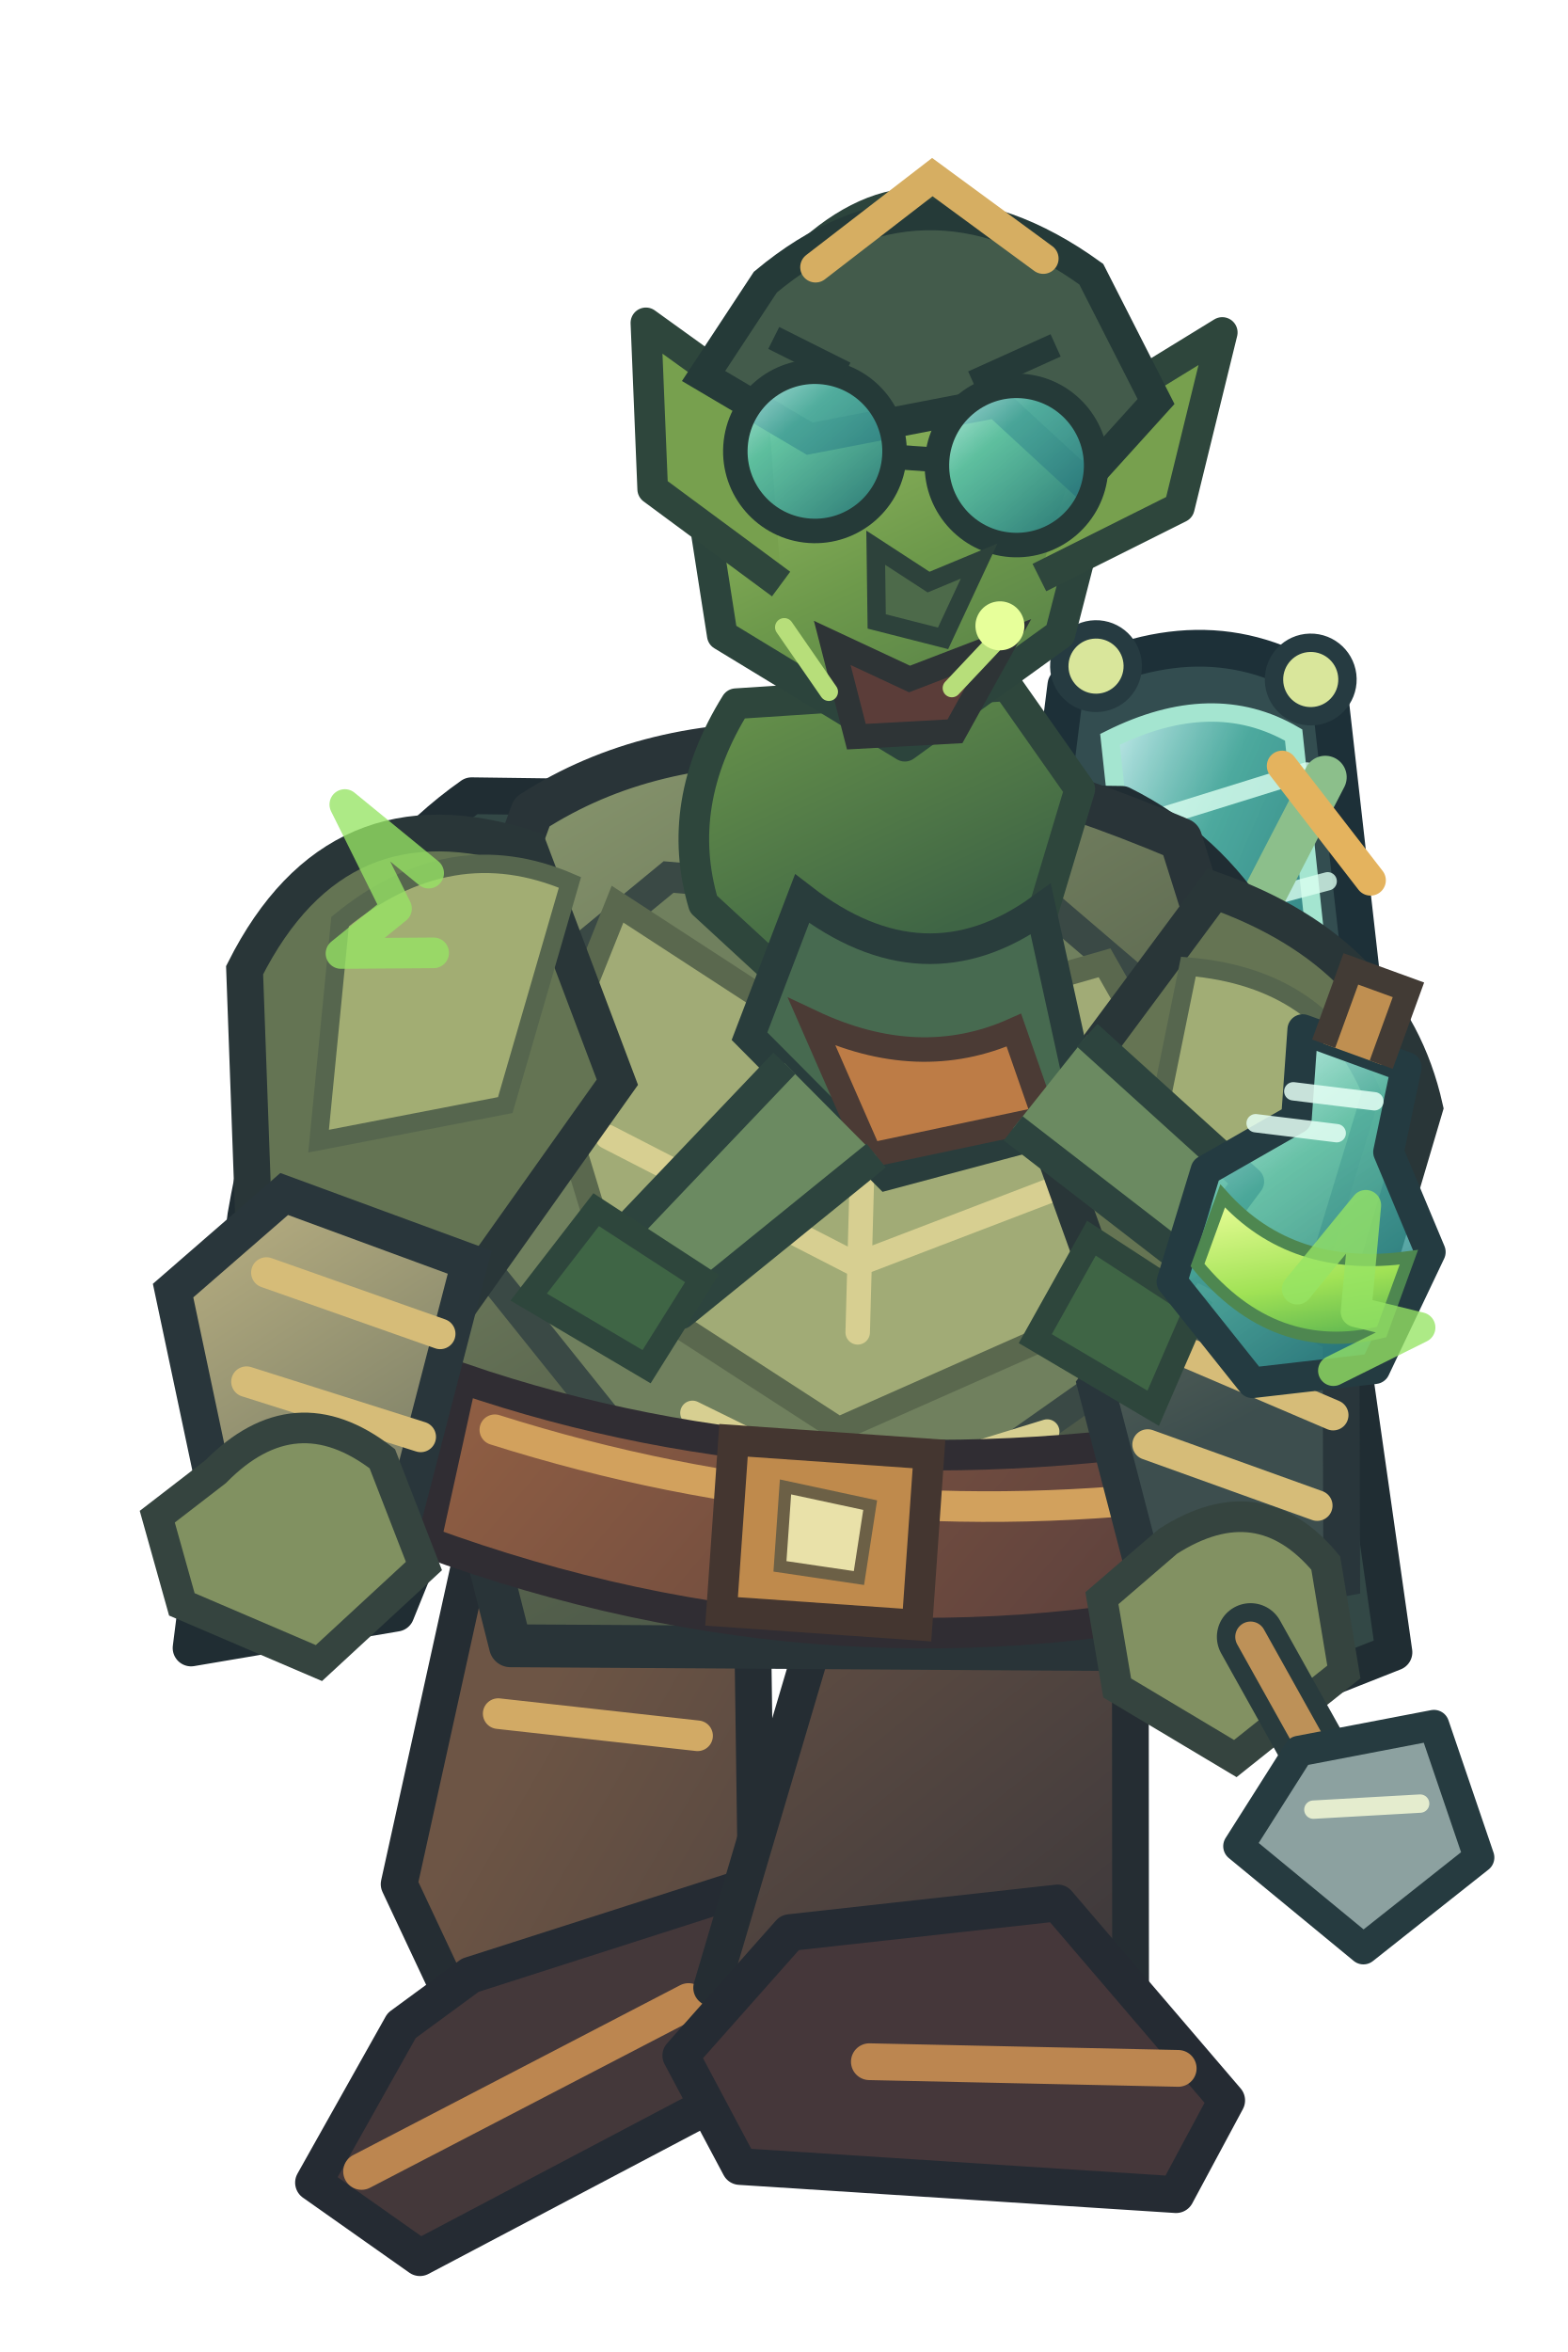
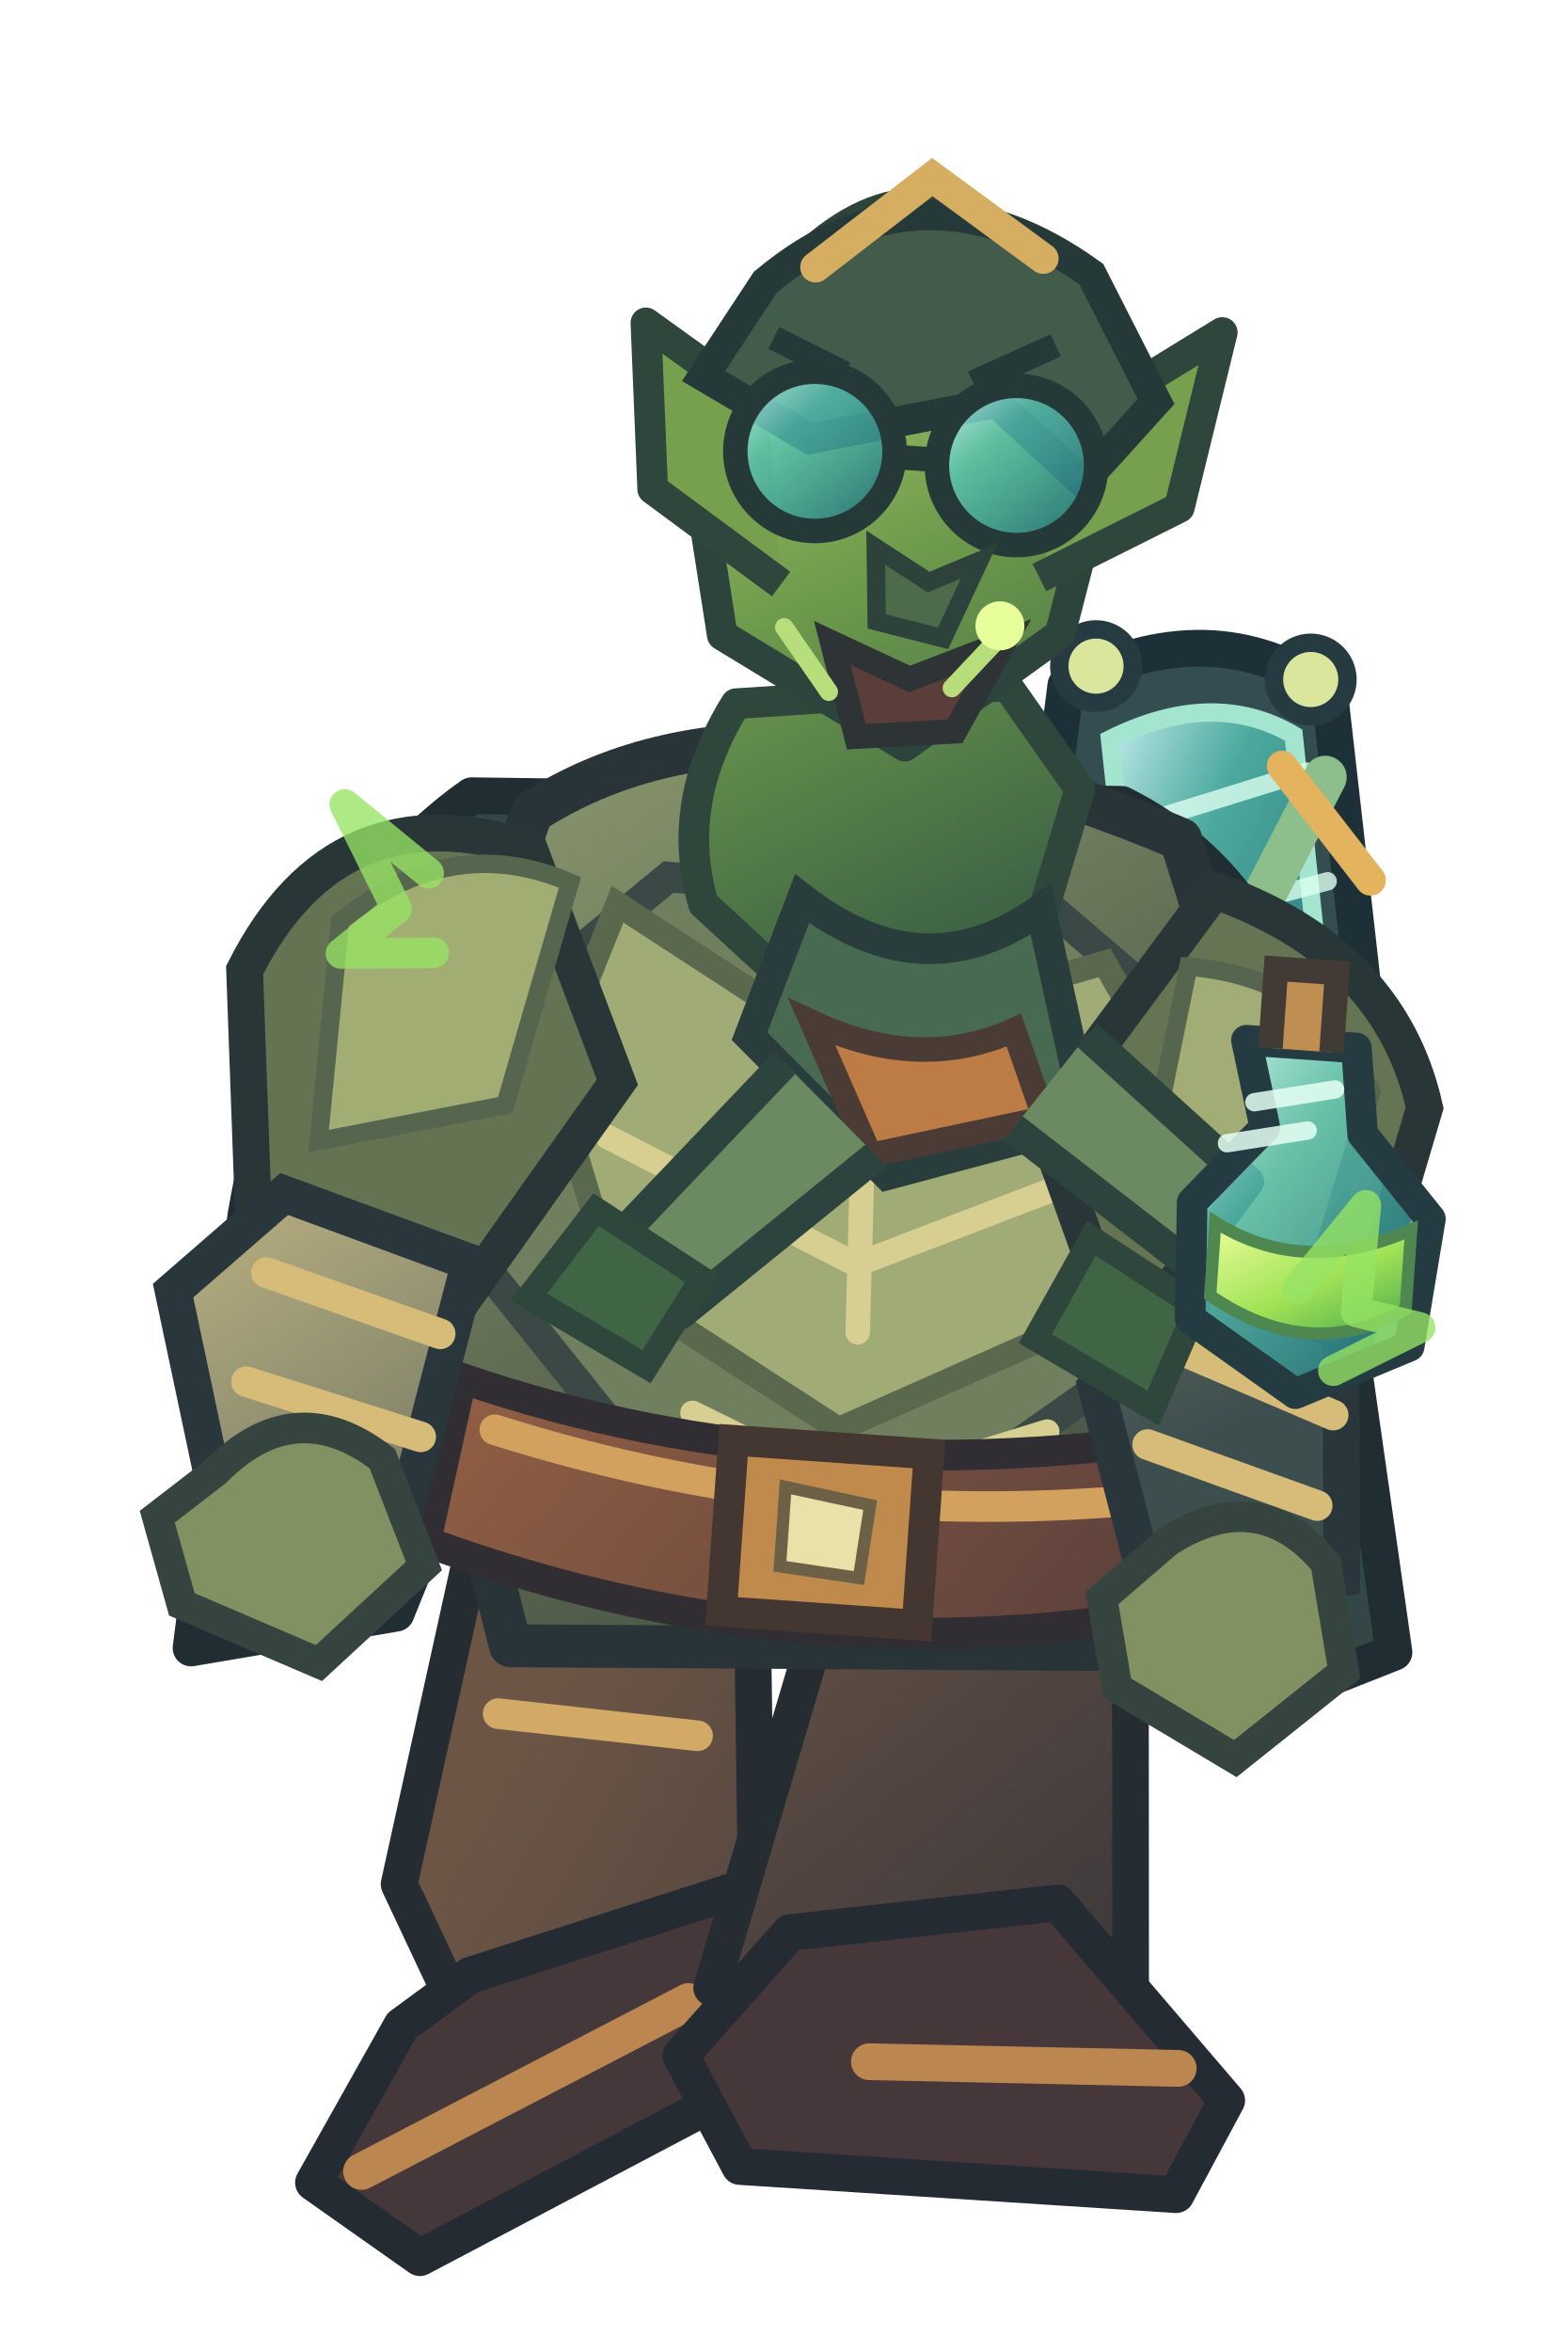
<svg xmlns="http://www.w3.org/2000/svg" width="256" height="384" viewBox="0 0 256 384" fill="none">
  <defs>
    <linearGradient id="scavOgre" x1="61" y1="126" x2="196" y2="322" gradientUnits="userSpaceOnUse">
      <stop stop-color="#8c9a70" />
      <stop offset=".46" stop-color="#59654e" />
      <stop offset="1" stop-color="#303d3d" />
    </linearGradient>
    <linearGradient id="scavGoblin" x1="104" y1="44" x2="159" y2="143" gradientUnits="userSpaceOnUse">
      <stop stop-color="#b1d26e" />
      <stop offset=".5" stop-color="#6d994b" />
      <stop offset="1" stop-color="#3f6545" />
    </linearGradient>
    <linearGradient id="scavLeather" x1="60" y1="216" x2="198" y2="318" gradientUnits="userSpaceOnUse">
      <stop stop-color="#986344" />
      <stop offset="1" stop-color="#46343a" />
    </linearGradient>
    <linearGradient id="scavMetal" x1="93" y1="123" x2="183" y2="243" gradientUnits="userSpaceOnUse">
      <stop stop-color="#d1c28c" />
      <stop offset=".45" stop-color="#8c8c6e" />
      <stop offset="1" stop-color="#3d4e4e" />
    </linearGradient>
    <linearGradient id="scavGlass" x1="0" y1="0" x2="1" y2="1">
      <stop stop-color="#d8ffff" stop-opacity=".9" />
      <stop offset=".35" stop-color="#55c8b8" stop-opacity=".75" />
      <stop offset="1" stop-color="#1a6570" stop-opacity=".9" />
    </linearGradient>
    <linearGradient id="scavAcid" x1="0" y1="0" x2="1" y2="1">
      <stop stop-color="#efff9c" />
      <stop offset=".55" stop-color="#a0e255" />
      <stop offset="1" stop-color="#45a54f" />
    </linearGradient>
    <linearGradient id="scavBoot" x1="70" y1="291" x2="184" y2="374" gradientUnits="userSpaceOnUse">
      <stop stop-color="#6d5545" />
      <stop offset="1" stop-color="#303139" />
    </linearGradient>
  </defs>
  <g id="hero-motion" transform="translate(0 -3)">
    <g id="hero-body" transform="rotate(4 128 350)">
      <g id="chemical-tank" transform="rotate(-5.33333 174 181)">
        <path d="M164 111q24-12 43 2l7 78-41 15-18-35z" fill="#334d50" stroke="#1d3038" stroke-width="6" stroke-linejoin="round" />
        <path d="M171 120q17-8 30 0l5 60-29 11z" fill="url(#scavGlass)" stroke="#a4e5d0" stroke-width="3" />
        <path d="m175 134 28-8m-26 25 29-7m-27 28 30-7" stroke="#dbfff0" stroke-width="3" stroke-linecap="round" opacity=".8" />
        <path d="m169 174-35-53m43 59 29-53" fill="none" stroke="#8cbf8b" stroke-width="7" stroke-linecap="round" />
        <path d="m137 121-14 23m76-19 14 19" stroke="#e4b35e" stroke-width="5" stroke-linecap="round" />
        <circle cx="169" cy="108" r="6" fill="#d9e69b" stroke="#263b41" stroke-width="3" />
        <circle cx="204" cy="111" r="6" fill="#d9e69b" stroke="#263b41" stroke-width="3" />
      </g>
      <g id="pose-left-leg" transform="rotate(-10 116 261)">
        <path d="M73 248 117 256l-7 77-40 18-16-46z" fill="url(#scavBoot)" stroke="#252d33" stroke-width="6" stroke-linejoin="round" />
        <path d="M64 321 112 311l9 27-70 28-16-14 17-24z" fill="#44383a" stroke="#252b33" stroke-width="6" stroke-linejoin="round" />
        <path d="M43 351 99 329" stroke="#bc8650" stroke-width="6" stroke-linecap="round" />
        <path d="M73 279 105 286" stroke="#d2aa65" stroke-width="5" stroke-linecap="round" />
      </g>
      <g id="pose-right-leg" transform="rotate(11 140 261)">
        <path d="M130 255 176 247l18 67-26 35-40-17z" fill="url(#scavBoot)" stroke="#252d33" stroke-width="6" stroke-linejoin="round" />
        <path d="M138 320 179 304l35 24-4 17-70 14-14-15z" fill="#45373a" stroke="#252b33" stroke-width="6" stroke-linejoin="round" />
        <path d="M156 337l49 -12" stroke="#bc8650" stroke-width="6" stroke-linecap="round" />
        <path d="M152 267l25 -8" stroke="#d2aa65" stroke-width="5" stroke-linecap="round" />
      </g>
      <path d="M62 137q-27 22-32 71l-4 71 33-8 15-46 109 8 16 44 23-11-18-84q-7-39-36-51z" fill="#334846" stroke="#202d33" stroke-width="6" stroke-linejoin="round" />
      <path d="M72 139q36-27 106-3l24 61-14 71-110 7-24-73z" fill="url(#scavOgre)" stroke="#293438" stroke-width="7" stroke-linejoin="round" />
      <path d="m76 166 19-18 63 1 27 20-9 53-27 22-57-6-24-26z" fill="#70805e" stroke="#3a4945" stroke-width="5" />
      <path d="m87 153 36 20 44-16 14 21-18 40-34 18-38-21-13-34z" fill="#a1ab76" stroke="#5a684e" stroke-width="4" />
      <path d="m129 173 2 47m-43-29 42 18 43-20m-68 46 27 11 31-12" stroke="#d7cf91" stroke-width="4" stroke-linecap="round" />
      <path d="M67 232q60 16 128-1l4 27q-67 21-136 1z" fill="url(#scavLeather)" stroke="#302d33" stroke-width="5" />
      <path d="M73 240q58 14 117 2" stroke="#d2a15d" stroke-width="5" stroke-linecap="round" />
      <path d="M112 239h32v28h-32z" fill="#bf8a4c" stroke="#443630" stroke-width="5" />
      <path d="m121 246 14 2-1 12-13-1z" fill="#e9e1a9" stroke="#6c6046" stroke-width="2" />
      <path d="M72 145q-32-8-45 23l5 47 32 8 25-41z" fill="#647453" stroke="#293638" stroke-width="6" />
      <path d="M42 159q17-16 37-9l-8 37-30 8z" fill="#a2ad73" stroke="#56664e" stroke-width="3" />
      <path d="M36 204 67 213l-8 43-32-7-8-28z" fill="url(#scavMetal)" stroke="#29363b" stroke-width="6" />
      <path d="m34 217 29 8m-31 10 29 7" stroke="#d6bc78" stroke-width="5" stroke-linecap="round" />
      <g id="pose-swing-arm" transform="rotate(6 184 154)">
        <path d="M183 144q30 5 40 29l-5 44-32 11-24-42z" fill="#657453" stroke="#293638" stroke-width="6" />
        <path d="M181 157q22-2 33 15l-4 33-30-10z" fill="#a1ad75" stroke="#56664e" stroke-width="3" />
        <path d="M190 204 216 212l7 39-29 11-16-35z" fill="url(#scavMetal)" stroke="#29363b" stroke-width="6" />
        <path d="m187 218 30 7m-29 10 29 5" stroke="#d6bc78" stroke-width="5" stroke-linecap="round" />
        <path d="M194 250q13-12 26-1l6 17-15 17-21-8-5-14z" fill="#829162" stroke="#35443f" stroke-width="5" />
-         <g id="pose-melee-weapon">
+         <g id="pose-melee-weapon" opacity="0">
          <path d="M210 263l22 27" fill="none" stroke="#293b3d" stroke-width="11" stroke-linecap="round" stroke-linejoin="round" />
          <path d="M210 263l22 27" fill="none" stroke="#bd9158" stroke-width="5" stroke-linecap="round" stroke-linejoin="round" />
          <path d="M221 280l21 -8 11 20-16 18-23-13z" fill="#8ca1a0" stroke="#263b40" stroke-width="5" stroke-linejoin="round" />
          <path d="M225 289l17 -4" fill="none" stroke="#e4ecce" stroke-width="3" stroke-linecap="round" stroke-linejoin="round" />
        </g>
      </g>
      <path d="M28 250q12-14 27-4l8 17-16 17-23-8-5-14z" fill="#819161" stroke="#35443f" stroke-width="5" />
      <path d="M104 119q-9 17-3 33l20 16 33-8 7-31-13-16z" fill="url(#scavGoblin)" stroke="#2e463c" stroke-width="5" stroke-linejoin="round" />
      <path d="M117 150q21 14 39-1l10 34-32 11-24-21z" fill="#476a50" stroke="#293d3c" stroke-width="5" />
      <path d="M120 170q18 7 33-1l6 14-28 8z" fill="#bd7c46" stroke="#4b3b35" stroke-width="4" />
      <path d="m116 177-24 29 10 13 30-28m33-22 28 22-9 14-30-20" fill="#6b8a61" stroke="#2d443e" stroke-width="5" stroke-linejoin="round" />
      <path d="m87 203 18 10-8 15-20-10z" fill="url(#scavGoblin)" stroke="#2e463c" stroke-width="4" />
      <path d="m168 202 18 10-6 17-20-10z" fill="url(#scavGoblin)" stroke="#2e463c" stroke-width="4" />
      <path d="M108 48q18-22 39-6l16 24-7 38-24 20-31-16-8-35z" fill="url(#scavGoblin)" stroke="#2c443c" stroke-width="5" stroke-linejoin="round" />
      <path d="m106 71-21-13 3 27 22 14m48-31 21-15-5 29-22 13" fill="#77a04e" stroke="#2e463c" stroke-width="5" stroke-linejoin="round" />
      <path d="m104 50q24-23 53-5l12 20-11 14-15-12-30 8-18-9z" fill="#435b4b" stroke="#253a38" stroke-width="5" />
      <path d="m112 47 18-16 19 12" stroke="#d6ae62" stroke-width="5" stroke-linecap="round" />
      <g stroke="#253a38" stroke-width="4">
        <circle cx="114" cy="77" r="13" fill="url(#scavGlass)" />
        <circle cx="147" cy="77" r="13" fill="url(#scavGlass)" />
        <path d="M127 77h7m-28-18 12 5m21 0 13-7" fill="none" />
      </g>
      <path d="m125 92 9 5 8-4-5 13-11-2z" fill="#4d6a4a" stroke="#2d423b" stroke-width="3" />
      <path d="m119 108 13 5 15-7-7 15-16 2z" fill="#5b3d39" stroke="#2e3436" stroke-width="4" />
      <path d="m111 106 8 10m29-13-9 11" stroke="#b7de7a" stroke-width="3" stroke-linecap="round" />
-       <g id="hero-weapon" transform="rotate(16 204 199)">
+       <g id="hero-weapon" opacity="1">
        <path d="M191 168h18l2 14 12 13-2 21-18 9-18-11-1-19 11-13z" fill="url(#scavGlass)" stroke="#243b41" stroke-width="5" stroke-linejoin="round" />
        <path d="M195 169v-13h10v13" fill="#bf8f51" stroke="#423b35" stroke-width="4" />
        <path d="M188 198q15 8 32-1v13q-15 10-32 0z" fill="url(#scavAcid)" stroke="#4e8750" stroke-width="2">
          </path>
        <path d="m193 178 13-3m-17 10 13-3" stroke="#e5fff5" stroke-width="3" stroke-linecap="round" opacity=".85" />
      </g>
    </g>
    <g id="hero-accessory" transform="rotate(-8 128 199)">
      <circle cx="176" cy="111" r="4" fill="#e7ff9a">
        </circle>
      <path d="m78 138-12-13 6 18-10 6 15 2m132 74 13-12-4 17 10 4-15 5" stroke="#96e464" stroke-width="5" stroke-linecap="round" stroke-linejoin="round" opacity=".78" />
    </g>
  </g>
</svg>
